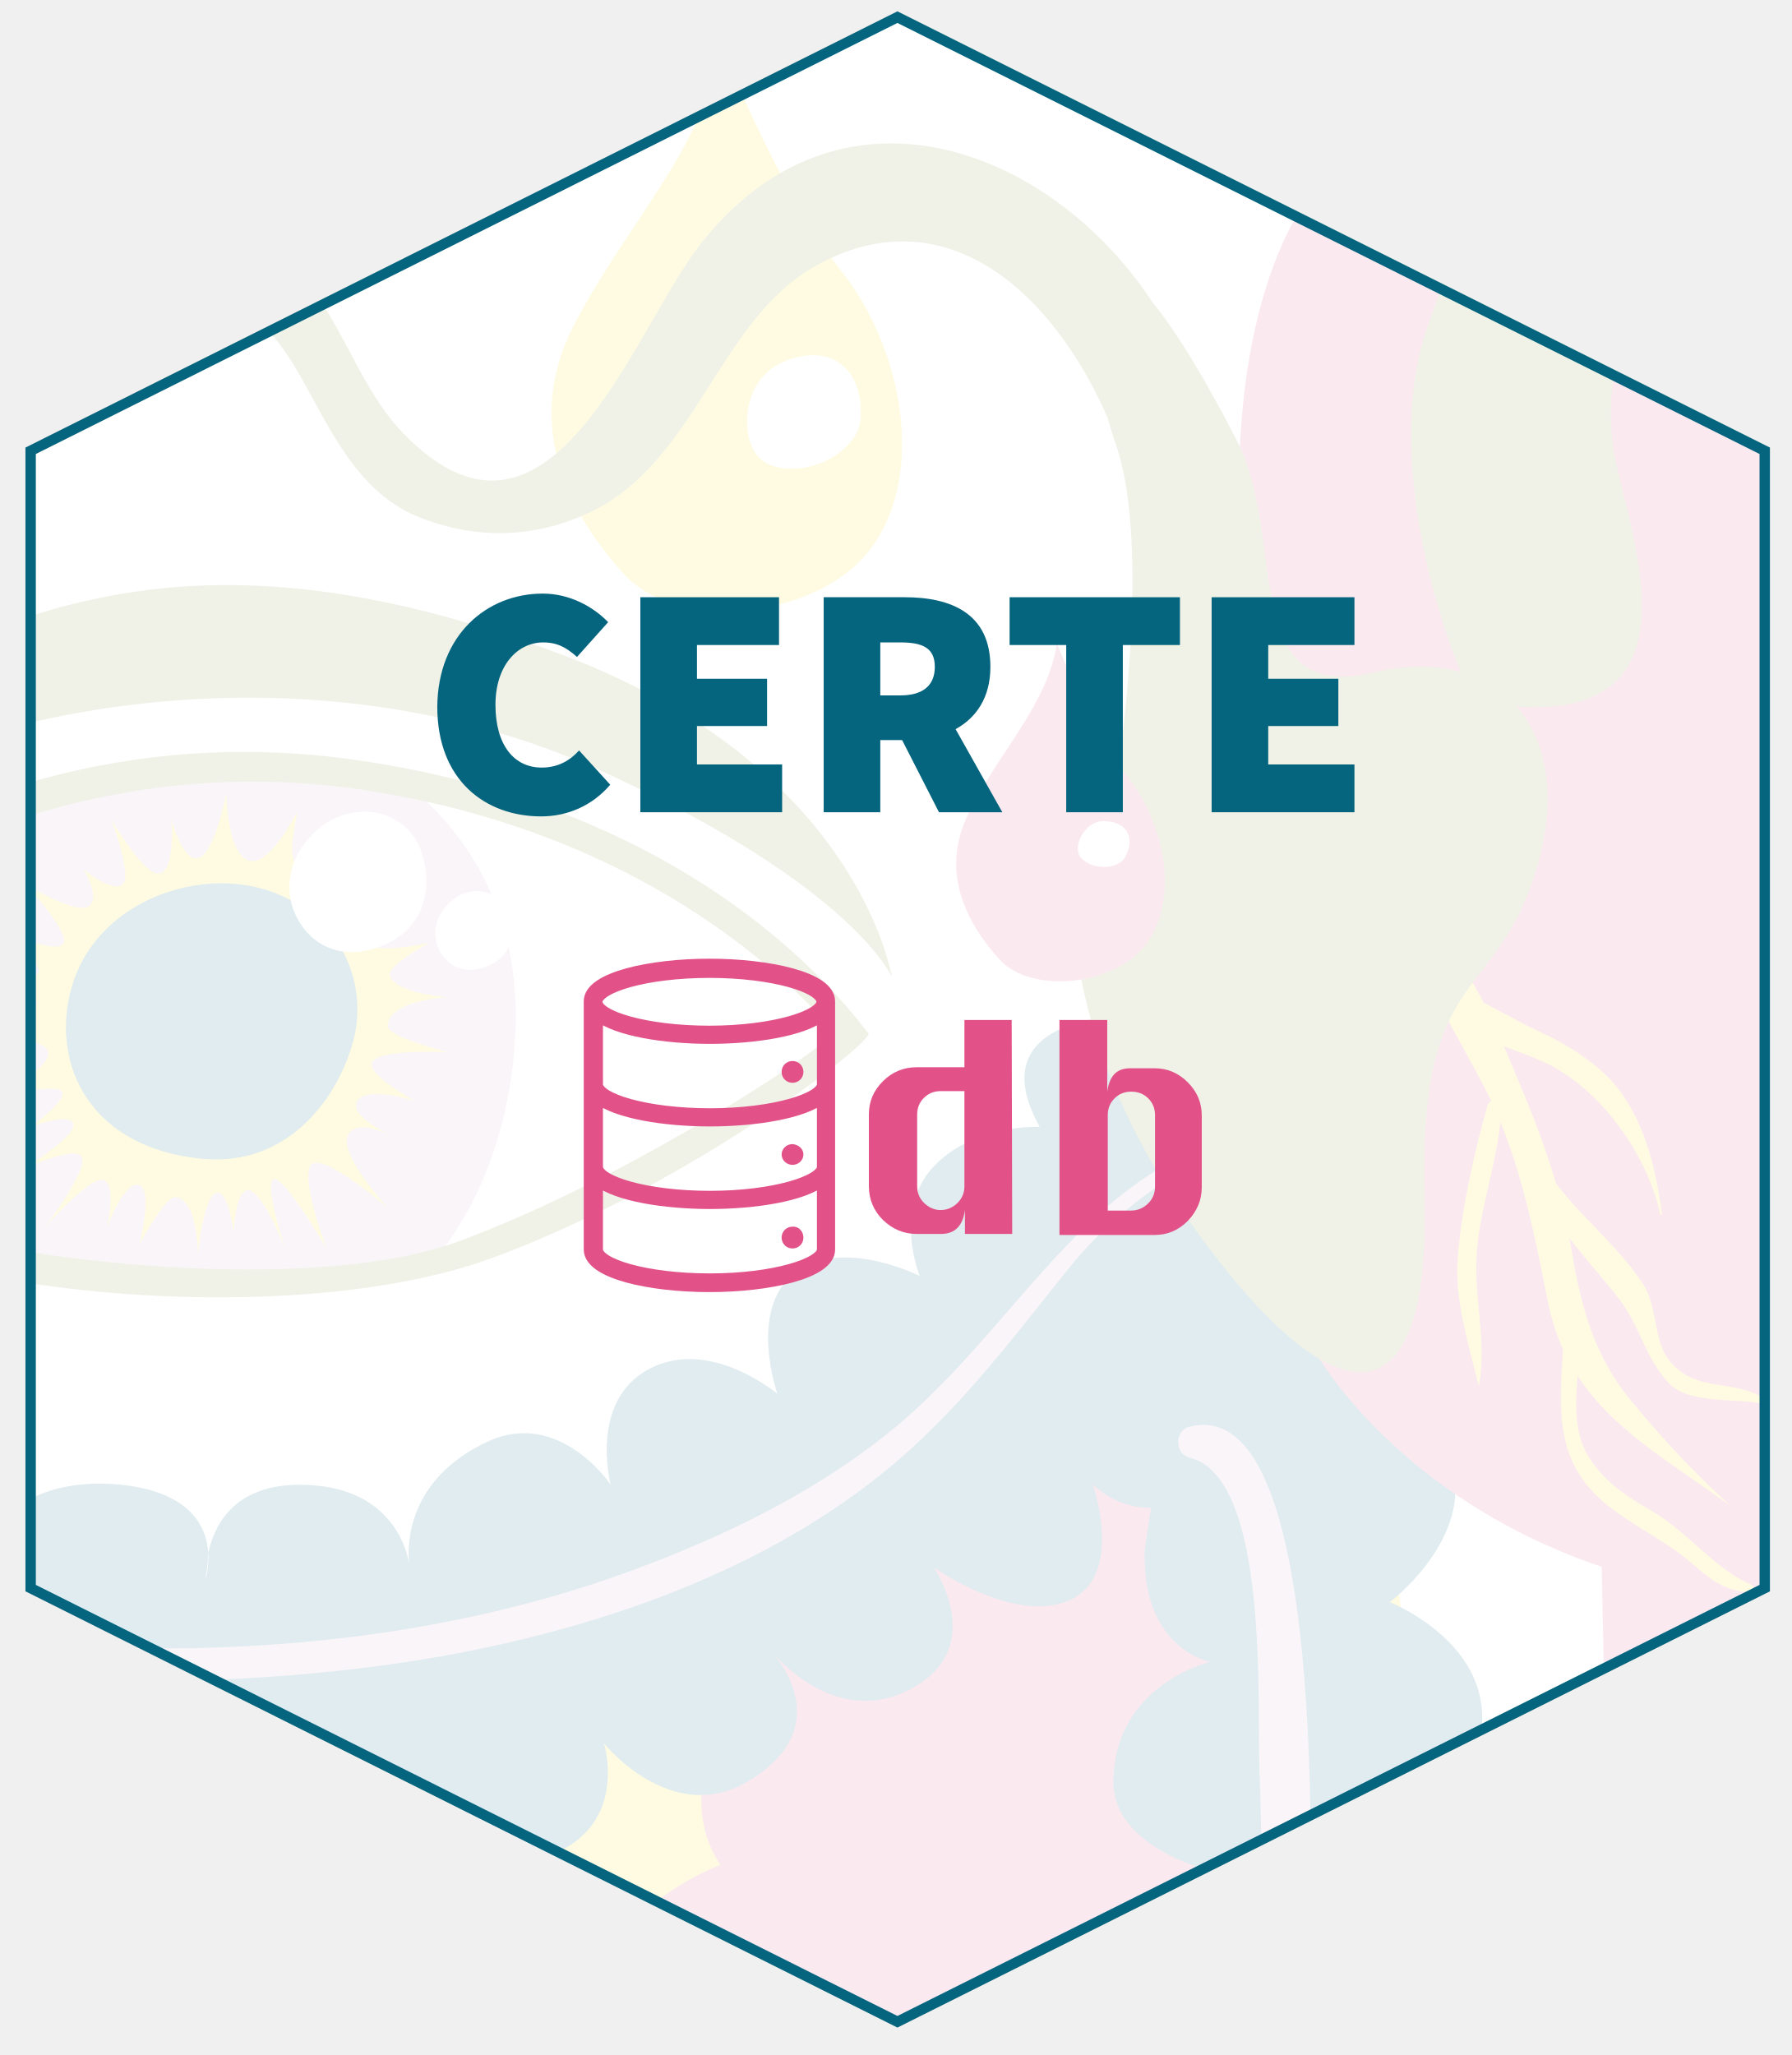
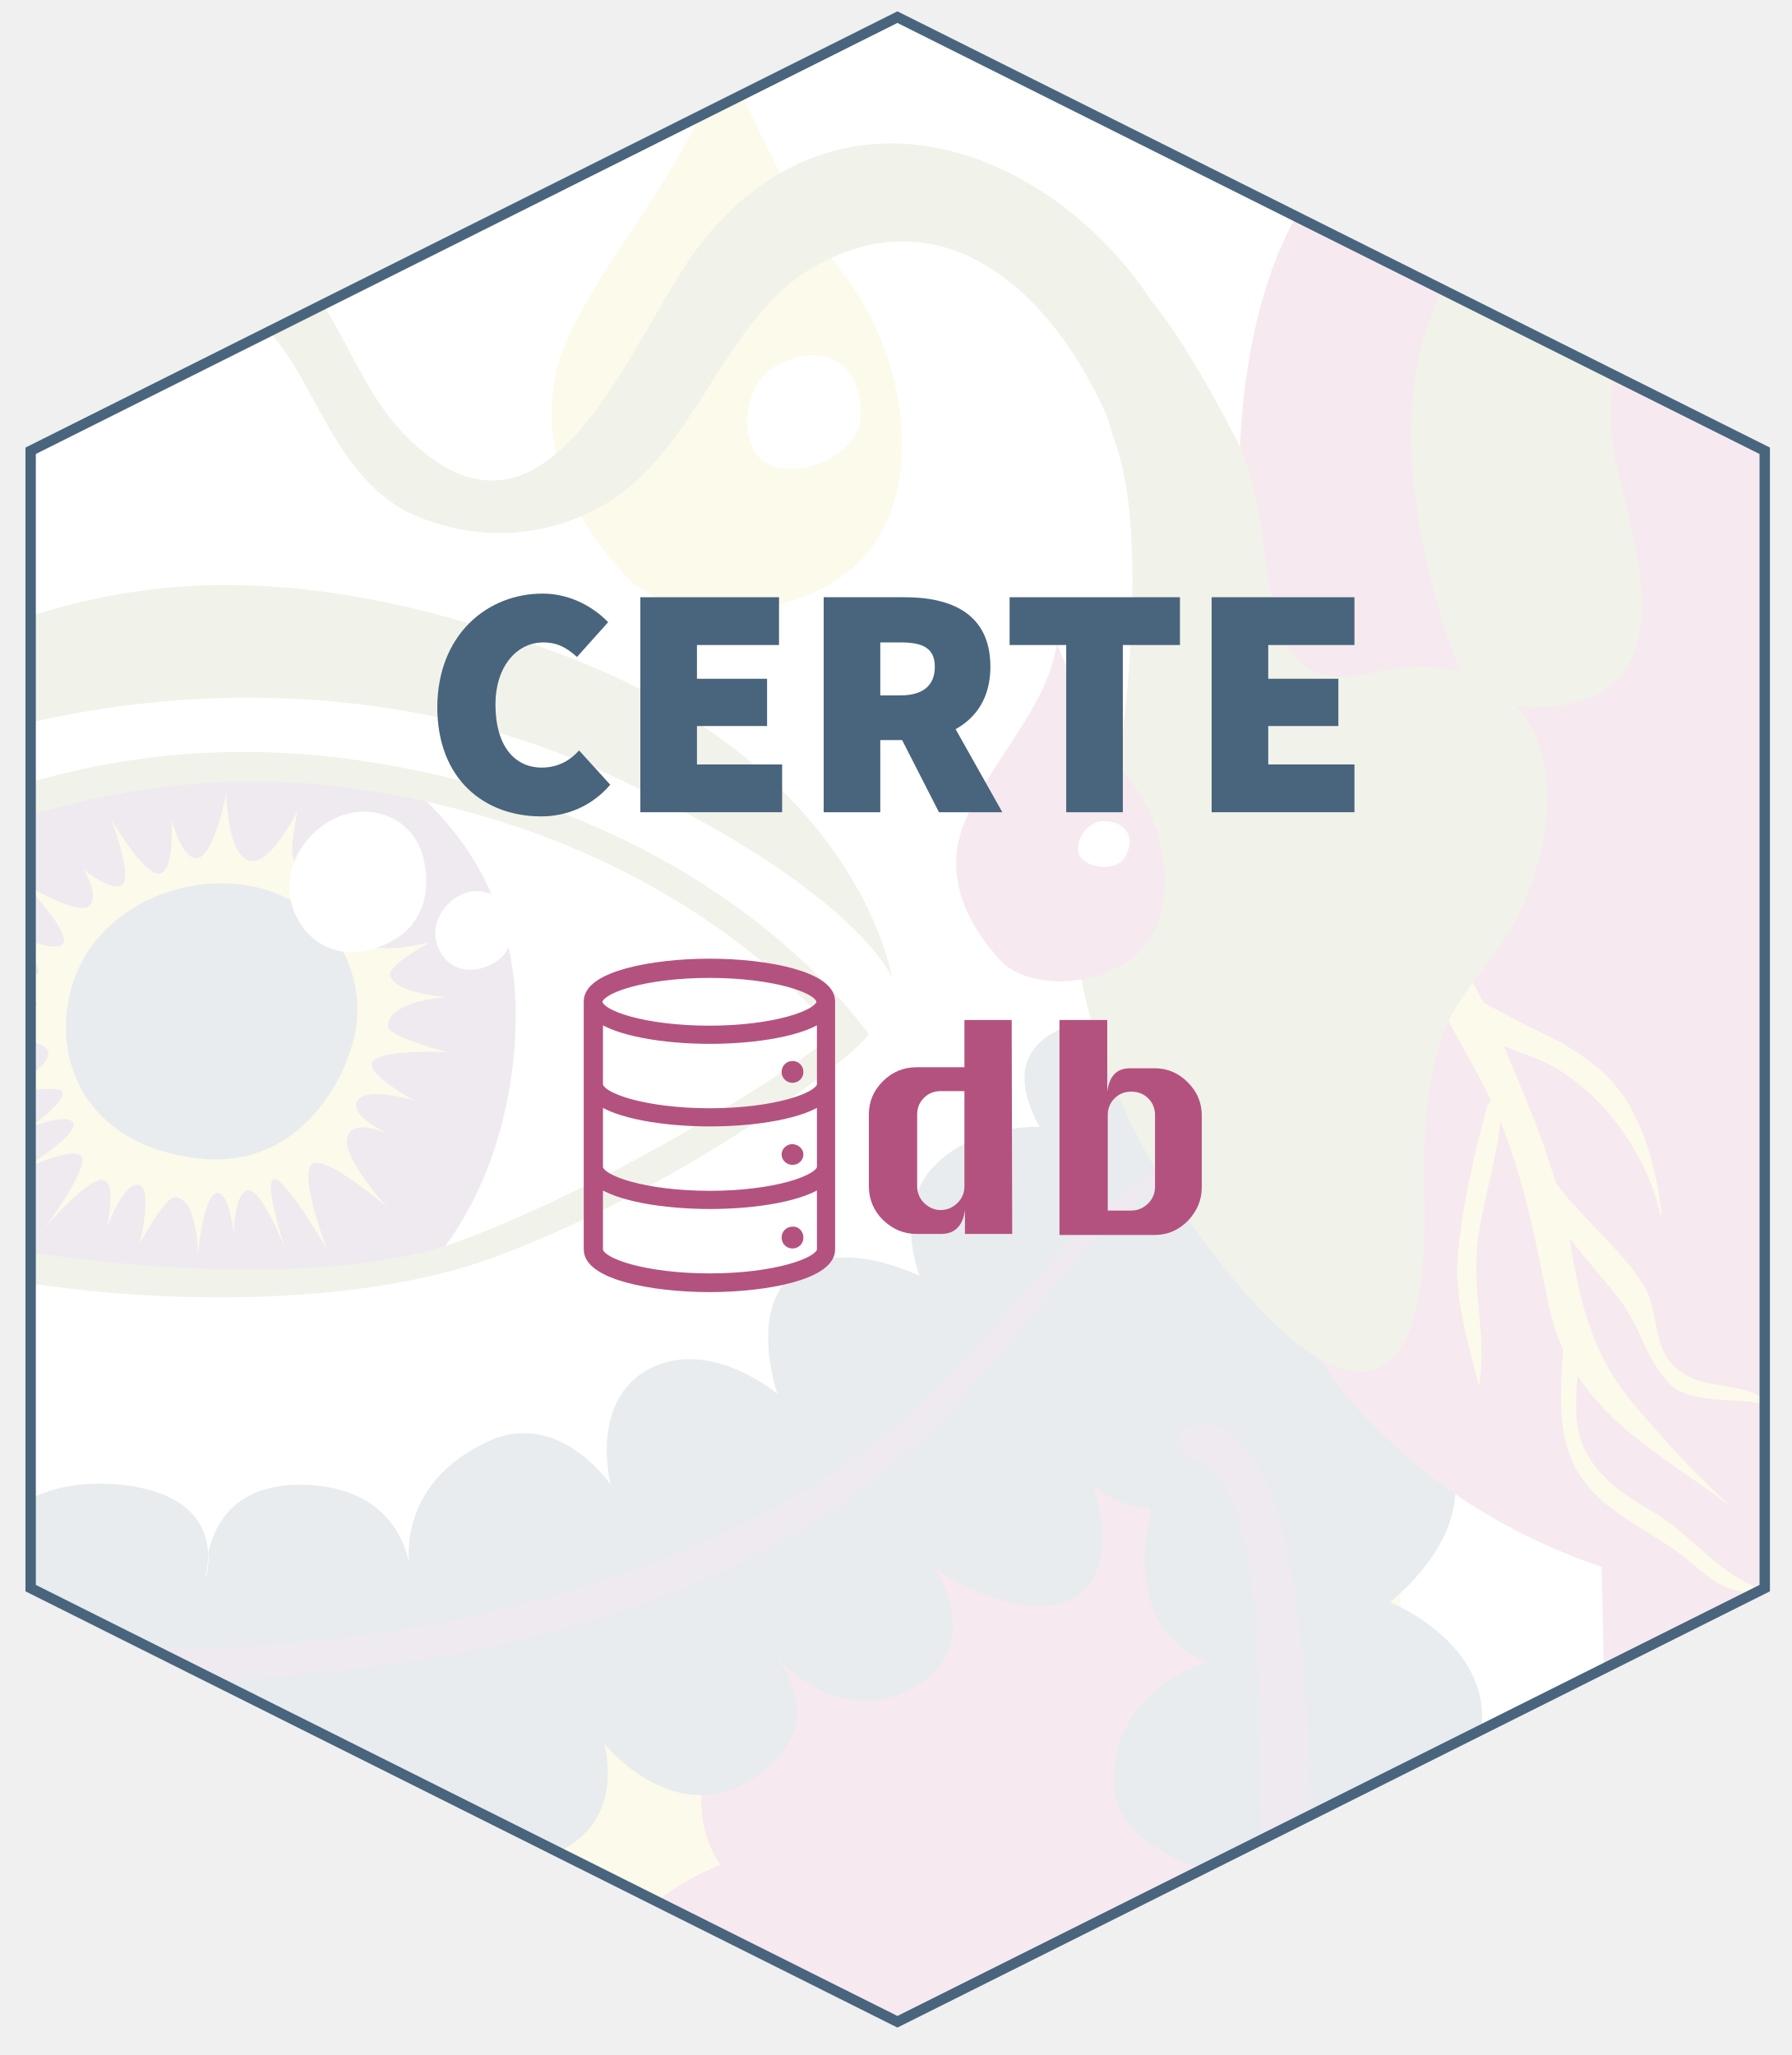
<svg xmlns="http://www.w3.org/2000/svg" xmlns:xlink="http://www.w3.org/1999/xlink" version="1.1" id="Layer_1" x="0px" y="0px" viewBox="0 0 345 395.7" style="enable-background:new 0 0 345 395.7;" xml:space="preserve">
  <style type="text/css">
	.st0{fill:#FFFFFF;}
	.st1{clip-path:url(#SVGID_4_);}
- 	.st2{clip-path:url(#SVGID_6_);fill:#E25289;}
- 	.st3{clip-path:url(#SVGID_8_);fill:#E25289;}
- 	.st4{clip-path:url(#SVGID_10_);fill:#FCE31B;}
- 	.st5{clip-path:url(#SVGID_12_);fill:#E25289;}
- 	.st6{clip-path:url(#SVGID_14_);fill:#05647E;}
- 	.st7{clip-path:url(#SVGID_16_);fill:#05647E;}
- 	.st8{clip-path:url(#SVGID_18_);fill:#D5B1D3;}
- 	.st9{clip-path:url(#SVGID_20_);fill:#FCE31B;}
- 	.st10{clip-path:url(#SVGID_22_);fill:#E25289;}
- 	.st11{clip-path:url(#SVGID_24_);fill:#FCE31B;}
+ 	.st2{clip-path:url(#SVGID_6_);fill:#B4527F;}
+ 	.st3{clip-path:url(#SVGID_8_);fill:#B4527F;}
+ 	.st4{clip-path:url(#SVGID_10_);fill:#E4D559;}
+ 	.st5{clip-path:url(#SVGID_12_);fill:#B4527F;}
+ 	.st6{clip-path:url(#SVGID_14_);fill:#49647D;}
+ 	.st7{clip-path:url(#SVGID_16_);fill:#49647D;}
+ 	.st8{clip-path:url(#SVGID_18_);fill:#825988;}
+ 	.st9{clip-path:url(#SVGID_20_);fill:#E4D559;}
+ 	.st10{clip-path:url(#SVGID_22_);fill:#B4527F;}
+ 	.st11{clip-path:url(#SVGID_24_);fill:#E4D559;}
	.st12{clip-path:url(#SVGID_26_);fill:#FFFFFF;}
- 	.st13{clip-path:url(#SVGID_28_);fill:#05647E;}
+ 	.st13{clip-path:url(#SVGID_28_);fill:#49647D;}
	.st14{clip-path:url(#SVGID_30_);fill:#FFFFFF;}
	.st15{clip-path:url(#SVGID_32_);fill:#FFFFFF;}
- 	.st16{clip-path:url(#SVGID_34_);fill:#FCE31B;}
- 	.st17{clip-path:url(#SVGID_36_);fill:#FCE31B;}
- 	.st18{clip-path:url(#SVGID_38_);fill:#FCE31B;}
- 	.st19{clip-path:url(#SVGID_40_);fill:#FCE31B;}
- 	.st20{clip-path:url(#SVGID_42_);fill:#FCE31B;}
- 	.st21{clip-path:url(#SVGID_44_);fill:#849741;}
- 	.st22{clip-path:url(#SVGID_46_);fill:#849741;}
- 	.st23{clip-path:url(#SVGID_48_);fill:#849741;}
- 	.st24{clip-path:url(#SVGID_50_);fill:#05647E;}
- 	.st25{clip-path:url(#SVGID_52_);fill:#05647E;}
- 	.st26{clip-path:url(#SVGID_54_);fill:#05647E;}
- 	.st27{clip-path:url(#SVGID_56_);fill:#D5B1D3;}
- 	.st28{clip-path:url(#SVGID_58_);fill:#D5B1D3;}
- 	.st29{clip-path:url(#SVGID_60_);fill:#849741;}
- 	.st30{clip-path:url(#SVGID_62_);fill:#E25289;}
+ 	.st16{clip-path:url(#SVGID_34_);fill:#E4D559;}
+ 	.st17{clip-path:url(#SVGID_36_);fill:#E4D559;}
+ 	.st18{clip-path:url(#SVGID_38_);fill:#E4D559;}
+ 	.st19{clip-path:url(#SVGID_40_);fill:#E4D559;}
+ 	.st20{clip-path:url(#SVGID_42_);fill:#E4D559;}
+ 	.st21{clip-path:url(#SVGID_44_);fill:#93984C;}
+ 	.st22{clip-path:url(#SVGID_46_);fill:#93984C;}
+ 	.st23{clip-path:url(#SVGID_48_);fill:#93984C;}
+ 	.st24{clip-path:url(#SVGID_50_);fill:#49647D;}
+ 	.st25{clip-path:url(#SVGID_52_);fill:#49647D;}
+ 	.st26{clip-path:url(#SVGID_54_);fill:#49647D;}
+ 	.st27{clip-path:url(#SVGID_56_);fill:#825988;}
+ 	.st28{clip-path:url(#SVGID_58_);fill:#825988;}
+ 	.st29{clip-path:url(#SVGID_60_);fill:#93984C;}
+ 	.st30{clip-path:url(#SVGID_62_);fill:#B4527F;}
	.st31{clip-path:url(#SVGID_64_);fill:#FFFFFF;}
	.st32{display:none;}
	.st33{display:inline;}
	.st34{display:none;opacity:0.9;clip-path:url(#SVGID_66_);fill:#FFFFFF;enable-background:new    ;}
	.st35{opacity:0.875;clip-path:url(#SVGID_68_);fill:#FFFFFF;enable-background:new    ;}
- 	.st36{fill:none;stroke:#05647E;stroke-width:2;stroke-miterlimit:10;}
- 	.st37{fill:#05647E;}
- 	.st38{fill-rule:evenodd;clip-rule:evenodd;fill:#E25289;stroke:#E25289;stroke-width:2;stroke-miterlimit:10;}
- 	.st39{fill-rule:evenodd;clip-rule:evenodd;fill:#E25289;stroke:#E25289;stroke-miterlimit:10;}
- 	.st40{fill:#E25289;}
+ 	.st36{fill:none;stroke:#49647D;stroke-width:2;stroke-miterlimit:10;}
+ 	.st37{fill:#49647D;}
+ 	.st38{fill-rule:evenodd;clip-rule:evenodd;fill:#B4527F;stroke:#B4527F;stroke-width:2;stroke-miterlimit:10;}
+ 	.st39{fill-rule:evenodd;clip-rule:evenodd;fill:#B4527F;stroke:#B4527F;stroke-miterlimit:10;}
+ 	.st40{fill:#B4527F;}
</style>
  <g id="logo_1_">
    <g>
      <polygon id="SVGID_1_" class="st0" points="172.8,3.3 339.8,86.8 339.8,305.8 172.8,389.3 5.9,305.8 5.9,86.8   " />
    </g>
    <g>
      <g>
        <g>
          <defs>
            <polygon id="SVGID_3_" points="172.8,3.3 339.8,86.8 339.8,305.8 172.8,389.3 5.9,305.8 5.9,86.8      " />
          </defs>
          <clipPath id="SVGID_4_">
            <use xlink:href="#SVGID_3_" style="overflow:visible;" />
          </clipPath>
          <g id="logo" class="st1">
            <g>
              <g>
                <g>
                  <defs>
                    <rect id="SVGID_5_" x="3.9" y="14.4" width="337.3" height="386" />
                  </defs>
                  <clipPath id="SVGID_6_">
                    <use xlink:href="#SVGID_5_" style="overflow:visible;" />
                  </clipPath>
                  <path class="st2" d="M306.1,19.6" />
                </g>
              </g>
            </g>
            <g>
              <g>
                <g>
                  <defs>
                    <rect id="SVGID_7_" x="3.9" y="14.4" width="337.3" height="386" />
                  </defs>
                  <clipPath id="SVGID_8_">
                    <use xlink:href="#SVGID_7_" style="overflow:visible;" />
                  </clipPath>
                  <path class="st3" d="M306.1,19.6c0.7,3.3,5.8,3.2,6.6,0" />
                </g>
              </g>
            </g>
            <g>
              <g>
                <g>
                  <defs>
                    <rect id="SVGID_9_" x="3.9" y="14.4" width="337.3" height="386" />
                  </defs>
                  <clipPath id="SVGID_10_">
                    <use xlink:href="#SVGID_9_" style="overflow:visible;" />
                  </clipPath>
                  <path class="st4" d="M254.3,271.6c-26.4-12.8-106.2,18.5-135.2,26.2C93.7,304.6,49.7,329.2,3.9,328v62.1h266.3          C269.8,344.1,276.1,282.1,254.3,271.6" />
                </g>
              </g>
            </g>
            <g>
              <g>
                <g>
                  <defs>
                    <rect id="SVGID_11_" x="3.9" y="14.4" width="337.3" height="386" />
                  </defs>
                  <clipPath id="SVGID_12_">
                    <use xlink:href="#SVGID_11_" style="overflow:visible;" />
                  </clipPath>
                  <path class="st5" d="M222.7,266.2c-35.1-20.8-96.2-3.3-73.9,52c0,0-22.3,22.3-10.1,40.9c-10.7,4.2-23.1,14-33.5,31.1h8.1          h35.2h94.8C257.4,344.2,253.4,284.4,222.7,266.2" />
                </g>
              </g>
            </g>
            <g>
              <g>
                <g>
                  <defs>
                    <rect id="SVGID_13_" x="3.9" y="14.4" width="337.3" height="386" />
                  </defs>
                  <clipPath id="SVGID_14_">
                    <use xlink:href="#SVGID_13_" style="overflow:visible;" />
                  </clipPath>
                  <path class="st6" d="M272.7,380.7c0,0,15.5-4.4,12.7-16.9s-12.7-16.2-12.7-16.2s14-4.8,12.6-18.8          c-1.4-13.9-17.7-20.3-17.7-20.3s14.8-11.1,12.4-24.9c-2.3-13.8-17.8-14.7-17.8-14.7c5.3-6.9,20.2-9.5-6.1-35.1          c-20.6-20-23.3-0.7-30.7,4.4c-7.4,5.1,0,27.5,0,27.5l-5,32.7C219.8,317.6,233,320,233,320s-18.6,4.4-18.6,23.2          c0,12.7,18.9,17.1,18.9,17.1s-20.3,8-16.7,25.9c0.3,1.4,0.6,2.7,1.1,3.9h66.8C281,382.8,272.7,380.7,272.7,380.7" />
                </g>
              </g>
            </g>
            <g>
              <g>
                <g>
                  <defs>
                    <rect id="SVGID_15_" x="3.9" y="14.4" width="337.3" height="386" />
                  </defs>
                  <clipPath id="SVGID_16_">
                    <use xlink:href="#SVGID_15_" style="overflow:visible;" />
                  </clipPath>
                  <path class="st7" d="M15.6,352c0,0,7.6,30.7,27.7,1.2c0,0,2.9,13.7,18.8,11.1c20.4-3.4,18.7-16.7,18.7-16.7          s5.2,14,20.5,10.9c20.8-4.1,15-22.8,15-22.8s12.8,15.9,27.4,7.5c16.1-9.3,8-21.4,5.4-24.6c-0.4-0.5-0.7-0.8-0.7-0.8          s0.3,0.3,0.7,0.8c2.7,3,13.4,13.5,26.3,6.6c15-8,4.4-23.4,4.4-23.4s15.6,11.1,26.2,6.3c10.6-4.8,4.4-22.3,4.4-22.3          s12.9,13.4,27-5.9s0-34.3,0-34.3s20.8,6.6,27.9-12.4c7.2-19-21.1-56.5-47.1-37.7c0,0-30.3-0.6-18,21.5          c0,0-12.6-0.7-20.5,7.7c-7.8,8.4-2.6,21-2.6,21s-15.3-7.7-24.2-0.5c-8.9,7.1-3.2,23.2-3.2,23.2s-13-11-24.7-4.8          s-7.4,22.3-7.4,22.3s-9.8-14.6-23.5-8.4c-16,7.3-15.7,20.5-15.3,23.7c0.1,0.5,0.1,0.7,0.1,0.7s0-0.3-0.1-0.7          c-0.5-3.1-3.7-15.3-21.1-15.3c-12.6,0-16.4,7.7-17.6,13.1c0.2,2.8-0.5,4.9-0.5,4.9s-0.1-2.1,0.5-4.9          c-0.3-4.8-3.2-11.7-16.8-13.1C14.1,285,8,287.1,4,289.7v74.1C13,361.1,15.6,352,15.6,352" />
                </g>
              </g>
            </g>
            <g>
              <g>
                <g>
                  <defs>
                    <rect id="SVGID_17_" x="3.9" y="14.4" width="337.3" height="386" />
                  </defs>
                  <clipPath id="SVGID_18_">
                    <use xlink:href="#SVGID_17_" style="overflow:visible;" />
                  </clipPath>
                  <path class="st8" d="M32.8,248.1c3.3,0.2,6.6,0.4,9.8,0.6c9.2,0.2,18.2-0.9,27.2-2.3c1.6-1,3.4-1.6,5.4-1.6          c0.1,0,0.2,0,0.3,0c0.1,0,0.1,0,0.1,0c0.5-0.1,1.1-0.3,1.6-0.5c1.3-0.5,2.6-1,4-1.4c0.9-0.3,1.8-0.5,2.7-0.6          c10.5-12.8,15.4-30.5,15.4-46.9c0-18.9-8.1-33.3-19.3-43c-13.1-2-26.3-4-39.6-3.8c-10.1,0.2-19.9,1.6-29.8,3.7          c-2,0.4-4.4,0.7-6.8,1v91c2.9,0.1,5.7,0.3,8.5,0.8C19.2,246.4,25.9,247.6,32.8,248.1" />
                </g>
              </g>
            </g>
            <g>
              <g>
                <g>
                  <defs>
                    <rect id="SVGID_19_" x="3.9" y="14.4" width="337.3" height="386" />
                  </defs>
                  <clipPath id="SVGID_20_">
                    <use xlink:href="#SVGID_19_" style="overflow:visible;" />
                  </clipPath>
                  <path class="st9" d="M12,210.3c0.7,1.9-6.3,6.8-6.3,6.8s7-2.8,8.3-1c1.6,2.2-9.8,9.2-9.8,9.2s9.9-4.8,11.5-2.6          c1.5,2.2-7,13.6-7,13.6s8.3-9.6,11.1-9.1s0.8,9.1,0.8,9.1s3.4-9.2,6.3-8.1c2.5,1,0,11.3,0,11.3s4.9-9.2,6.9-9          c4.3,0.5,4.3,11,4.3,11s1.1-11.6,3.7-11.8c2.3-0.3,3.2,7.7,3.2,7.7s0.2-7.7,2.6-8.2c2.7-0.6,7.3,11.2,7.3,11.2          s-4-12-2.3-13.3c1.8-1.2,10.3,13.3,10.3,13.3s-5-13-3.1-16s14.8,8.1,14.8,8.1s-9.1-9.9-7.7-13.7c1.1-3.1,6.3-1.2,8.2-0.3          c-2.1-1-7.8-4-6.3-6.5c1.8-3,11.1,0,11.1,0s-9-4.9-8.3-7.3c0.8-2.8,14.6-2.1,14.6-2.1s-11.5-2.9-11.5-5          c0-5,11.5-5.6,11.5-5.6s-9.9-0.6-11.1-4.1c-0.6-2,7.6-6.4,7.6-6.4S72,184,71,181.5c-1.4-3.6,7.6-16.1,7.6-16.1          s-7.7,8-11.7,6.6c-3.9-1.3,1.1-15.7,1.1-15.7s-6.5,13.1-9.8,11.3s-1.5-7.1-1-11.3c0,0-5.6,11.3-9.6,9.3s-4-12.9-4-12.9          s-2.3,11.7-5.4,12.5c-3.1,0.8-5.2-7.5-5.2-7.5s0.8,10-2.3,10.5c-3,0.5-9.3-10.5-9.3-10.5s4,10.5,2.3,12.5          c-1.8,2-7.6-2.8-7.6-2.8s3.3,5.3,1,7.1s-12.3-4.3-12.3-4.3s9.1,9.6,7.3,11.6c-1.1,1.2-5.2-0.1-8.1-1.3v1.6          c1.8,1.9,3.7,4.1,3.4,5.1c-0.2,0.7-1.7,1.1-3.4,1.5v2.7c1.7,0.6,3.1,1.3,3.1,1.8c-0.1,0.7-1.4,1.5-3.1,2.2v4.6          c2.9,0.6,5.3,1.5,5.3,2.7c0.1,1.8-2.4,3.7-5.3,5.3v2.2C7.9,209.6,11.6,209.3,12,210.3" />
                </g>
              </g>
            </g>
            <g>
              <g>
                <g>
                  <defs>
                    <rect id="SVGID_21_" x="3.9" y="14.4" width="337.3" height="386" />
                  </defs>
                  <clipPath id="SVGID_22_">
                    <use xlink:href="#SVGID_21_" style="overflow:visible;" />
                  </clipPath>
                  <path class="st10" d="M237.3,19.2c4.2,7.6,7.9,15.3,12.2,22.6c-13.4,23.9-10.7,58.9-10.7,58.9c7.4,62.8,43,69.4,43,69.4          c2.9,28.4-35,76.3-35,76.3c5.3,18.9,27.4,43.8,61.6,55.3c0.3,13.8,1.1,49.4,1.5,88.4h31.2V60.6          C330.7,38.3,308.2,20.5,286,20" />
                </g>
              </g>
            </g>
            <g>
              <g>
                <g>
                  <defs>
                    <rect id="SVGID_23_" x="3.9" y="14.4" width="337.3" height="386" />
                  </defs>
                  <clipPath id="SVGID_24_">
                    <use xlink:href="#SVGID_23_" style="overflow:visible;" />
                  </clipPath>
                  <path class="st11" d="M138.8,8.6c0,0,11.3,28.6,23.2,43.6s16.1,38.9,6,53s-37.4,16.7-47.7,5.5s-19.8-28.3-10-47.7          C120.2,43.6,135.9,28.2,138.8,8.6" />
                </g>
              </g>
            </g>
            <g>
              <g>
                <g>
                  <defs>
                    <rect id="SVGID_25_" x="3.9" y="14.4" width="337.3" height="386" />
                  </defs>
                  <clipPath id="SVGID_26_">
                    <use xlink:href="#SVGID_25_" style="overflow:visible;" />
                  </clipPath>
                  <path class="st12" d="M150,70.1c-7.8,3.9-7.8,16.6-2.2,19.2c7,3.2,17.4-2.1,17.9-8.6C166.4,70.1,158.9,65.7,150,70.1" />
                </g>
              </g>
            </g>
            <g>
              <g>
                <g>
                  <defs>
                    <rect id="SVGID_27_" x="3.9" y="14.4" width="337.3" height="386" />
                  </defs>
                  <clipPath id="SVGID_28_">
                    <use xlink:href="#SVGID_27_" style="overflow:visible;" />
                  </clipPath>
                  <path class="st13" d="M52,171.6c-13.7-4.8-33.9,1.9-38.4,19.2c-3.7,14.5,3.9,30.1,25,32.3c17,1.8,26.7-12,29.5-23          C70.9,189.1,65.5,176.3,52,171.6" />
                </g>
              </g>
            </g>
            <g>
              <g>
                <g>
                  <defs>
                    <rect id="SVGID_29_" x="3.9" y="14.4" width="337.3" height="386" />
                  </defs>
                  <clipPath id="SVGID_30_">
                    <use xlink:href="#SVGID_29_" style="overflow:visible;" />
                  </clipPath>
                  <path class="st14" d="M66.9,156.7c-6.9,1.7-13.3,9.9-10.5,18.2c2.4,6.9,9.7,11.2,18.9,6.4c7.4-3.9,7.7-12.1,5.8-17.4          C79.4,158.8,73.7,155,66.9,156.7" />
                </g>
              </g>
            </g>
            <g>
              <g>
                <g>
                  <defs>
                    <rect id="SVGID_31_" x="3.9" y="14.4" width="337.3" height="386" />
                  </defs>
                  <clipPath id="SVGID_32_">
                    <use xlink:href="#SVGID_31_" style="overflow:visible;" />
                  </clipPath>
                  <path class="st15" d="M90.1,171.8c-3.9,1-7.5,5.6-5.9,10.2c1.3,3.9,5.4,6.3,10.6,3.6c4.2-2.2,4.3-6.8,3.3-9.7          C97,173,93.9,170.9,90.1,171.8" />
                </g>
              </g>
            </g>
            <g>
              <g>
                <g>
                  <defs>
                    <rect id="SVGID_33_" x="3.9" y="14.4" width="337.3" height="386" />
                  </defs>
                  <clipPath id="SVGID_34_">
                    <use xlink:href="#SVGID_33_" style="overflow:visible;" />
                  </clipPath>
                  <path class="st16" d="M332.8,289.6c-6.7-6.1-12.8-12.7-18.6-19.7c-7.2-8.6-9.8-18.3-11.6-29.2c-1.9-11.4-5.9-22.4-10.4-33          c-3.9-9.2-8.3-21-16.1-27.6c-1.5-1.3-3.6,0.2-3.1,2c2.9,11.8,11.3,22.5,15.9,33.9c4.6,11.4,6.8,22.9,9.2,34.9          c4.1,20.1,19.5,27.7,34.6,38.7C332.8,289.8,332.9,289.7,332.8,289.6" />
                </g>
              </g>
            </g>
            <g>
              <g>
                <g>
                  <defs>
                    <rect id="SVGID_35_" x="3.9" y="14.4" width="337.3" height="386" />
                  </defs>
                  <clipPath id="SVGID_36_">
                    <use xlink:href="#SVGID_35_" style="overflow:visible;" />
                  </clipPath>
                  <path class="st17" d="M320,233.8c-1.2-9.7-4.1-21.2-12-27.9c-3.6-3.1-7.4-5.3-11.7-7.3c-5.2-2.4-10.1-5.6-15.4-7.7          c-1.8-0.7-3.4,1-2.4,2.7c3.5,6.1,11.9,7.9,17.9,10.5c11.3,4.8,20.7,17.8,23.3,29.8C319.7,234,320,233.9,320,233.8" />
                </g>
              </g>
            </g>
            <g>
              <g>
                <g>
                  <defs>
                    <rect id="SVGID_37_" x="3.9" y="14.4" width="337.3" height="386" />
                  </defs>
                  <clipPath id="SVGID_38_">
                    <use xlink:href="#SVGID_37_" style="overflow:visible;" />
                  </clipPath>
                  <path class="st18" d="M294.5,220c0.4,12.5,10.3,21,17.4,30.3c3.9,5.1,4.9,11.2,9.4,16c3.8,4.1,12.9,2.9,17.5,3.9          c0.7,0.2,1.1-0.9,0.4-1.2c-5.9-3.4-12.7-0.9-17.7-6.9c-3.2-3.9-2.3-10.5-5.1-14.8c-6.5-9.9-16.8-16.2-21.5-27.4          C294.8,219.7,294.5,219.8,294.5,220" />
                </g>
              </g>
            </g>
            <g>
              <g>
                <g>
                  <defs>
                    <rect id="SVGID_39_" x="3.9" y="14.4" width="337.3" height="386" />
                  </defs>
                  <clipPath id="SVGID_40_">
                    <use xlink:href="#SVGID_39_" style="overflow:visible;" />
                  </clipPath>
                  <path class="st19" d="M301.1,256.5c-0.5,13.4-2.9,24.7,9,33.8c5.2,4,11,6.6,16,11c3.2,2.8,6.6,5.4,10.9,5.2          c0.7,0,0.9-1,0.3-1.3c-7.2-3.1-12.1-10-19-14.1c-4.8-2.8-9-5.4-12.1-10.1c-4.8-7.1-1.7-16.8-2-24.7          C304.1,254.3,301.2,254.6,301.1,256.5" />
                </g>
              </g>
            </g>
            <g>
              <g>
                <g>
                  <defs>
                    <rect id="SVGID_41_" x="3.9" y="14.4" width="337.3" height="386" />
                  </defs>
                  <clipPath id="SVGID_42_">
                    <use xlink:href="#SVGID_41_" style="overflow:visible;" />
                  </clipPath>
                  <path class="st20" d="M284.8,266.7c1.6-9-1.4-18-0.3-27.2c1-8.9,4.3-17.4,4.6-26.4c0.1-1.6-2.3-1.6-2.7-0.2          c-2.6,9.4-4.9,19.4-5.7,29.1c-0.7,8.1,2.1,16.9,4,24.7C284.7,266.7,284.8,266.7,284.8,266.7" />
                </g>
              </g>
            </g>
            <g>
              <g>
                <g>
                  <defs>
                    <rect id="SVGID_43_" x="3.9" y="14.4" width="337.3" height="386" />
                  </defs>
                  <clipPath id="SVGID_44_">
                    <use xlink:href="#SVGID_43_" style="overflow:visible;" />
                  </clipPath>
                  <path class="st21" d="M341.1-22.3c-2.5,1.9-8,5.9-11.4,9C309.1,5.4,286.8,26.4,274.5,64c-9.5,29.1,8,70.8,9.8,71.1          c46.3,8.2,29.3-32.1,26.5-47.9c-4.1-23.4,12.6-52.7,30.3-72.9v-33.7L341.1-22.3z" />
                </g>
              </g>
            </g>
            <g>
              <g>
                <g>
                  <defs>
                    <rect id="SVGID_45_" x="3.9" y="14.4" width="337.3" height="386" />
                  </defs>
                  <clipPath id="SVGID_46_">
                    <use xlink:href="#SVGID_45_" style="overflow:visible;" />
                  </clipPath>
                  <path class="st22" d="M116.8,148.9c47.8,22.1,54.9,39.2,54.9,39.2s-6.2-40.4-63.4-62c-50.3-19-81-14.5-104.3-6.9v20.4          C32.3,132.6,75.6,129.9,116.8,148.9" />
                </g>
              </g>
            </g>
            <g>
              <g>
                <g>
                  <defs>
                    <rect id="SVGID_47_" x="3.9" y="14.4" width="337.3" height="386" />
                  </defs>
                  <clipPath id="SVGID_48_">
                    <use xlink:href="#SVGID_47_" style="overflow:visible;" />
                  </clipPath>
                  <path class="st23" d="M95.1,242.1c38.9-14.4,73.7-42,72.1-43.2c-1.5-1.2-28.3-42.3-98.2-52.5c-24.8-3.6-46.6-0.8-65.1,4.8          v6.4c18.4-5.9,40.6-9.2,65.4-5.6c62.1,9.1,90,45.6,91.3,46.6c1.3,1.1-37.6,27.6-72.2,40.4c-19.7,7.3-54.9,6.6-84.6,1.8v6          C35,251.8,71.7,250.8,95.1,242.1" />
                </g>
              </g>
            </g>
            <g>
              <g>
                <g>
                  <defs>
                    <rect id="SVGID_49_" x="3.9" y="14.4" width="337.3" height="386" />
                  </defs>
                  <clipPath id="SVGID_50_">
                    <use xlink:href="#SVGID_49_" style="overflow:visible;" />
                  </clipPath>
                  <path class="st24" d="M39.5,303.7c0,0,0.7-2.1,0.5-4.9C39.4,301.6,39.5,303.7,39.5,303.7" />
                </g>
              </g>
            </g>
            <g>
              <g>
                <g>
                  <defs>
                    <rect id="SVGID_51_" x="3.9" y="14.4" width="337.3" height="386" />
                  </defs>
                  <clipPath id="SVGID_52_">
                    <use xlink:href="#SVGID_51_" style="overflow:visible;" />
                  </clipPath>
                  <path class="st25" d="M149.1,318.6c-0.4-0.5-0.7-0.8-0.7-0.8S148.6,318.1,149.1,318.6" />
                </g>
              </g>
            </g>
            <g>
              <g>
                <g>
                  <defs>
                    <rect id="SVGID_53_" x="3.9" y="14.4" width="337.3" height="386" />
                  </defs>
                  <clipPath id="SVGID_54_">
                    <use xlink:href="#SVGID_53_" style="overflow:visible;" />
                  </clipPath>
                  <path class="st26" d="M78.8,301.1c0,0.5,0.1,0.7,0.1,0.7S78.9,301.6,78.8,301.1" />
                </g>
              </g>
            </g>
            <g>
              <g>
                <g>
                  <defs>
                    <rect id="SVGID_55_" x="3.9" y="14.4" width="337.3" height="386" />
                  </defs>
                  <clipPath id="SVGID_56_">
                    <use xlink:href="#SVGID_55_" style="overflow:visible;" />
                  </clipPath>
                  <path class="st27" d="M73.6,320.7c33.4-4.5,69.7-15.5,96.3-37c14.4-11.6,24.5-25.3,36-39.6c5.4-6.7,11.8-12.3,19-17          c14.7-9.7,24.9-2.6,35.4,8.3c1.7,1.8,4.1-0.5,3.2-2.5c-12.3-26.1-38.6-12-53.8,2.6c-12.7,12.2-22.5,26.6-36,38.2          c-15.8,13.5-35.4,22.8-54.8,29.7c-36.7,12.9-76.2,15.9-114.9,13v6.5C27.1,324.4,50.4,323.8,73.6,320.7" />
                </g>
              </g>
            </g>
            <g>
              <g>
                <g>
                  <defs>
                    <rect id="SVGID_57_" x="3.9" y="14.4" width="337.3" height="386" />
                  </defs>
                  <clipPath id="SVGID_58_">
                    <use xlink:href="#SVGID_57_" style="overflow:visible;" />
                  </clipPath>
                  <path class="st28" d="M229.1,274.7c-3,0.7-3,5.3,0,6c15.4,3.8,12.9,48.2,13.4,59.9c0.6,16.5,0.6,33,0.4,49.5h8.9          C253.4,347.2,253.7,268.6,229.1,274.7" />
                </g>
              </g>
            </g>
            <g>
              <g>
                <g>
                  <defs>
                    <rect id="SVGID_59_" x="3.9" y="14.4" width="337.3" height="386" />
                  </defs>
                  <clipPath id="SVGID_60_">
                    <use xlink:href="#SVGID_59_" style="overflow:visible;" />
                  </clipPath>
                  <path class="st29" d="M57.7,72.2c5.8,10.2,11,22.5,22.8,27.3c11.1,4.5,22.6,4.2,33.4-1c20.4-10,24.5-37,43.3-47.4          c24.2-13.4,45.1,4.2,56.1,29.4c0.5,1.9,1.1,3.8,1.8,5.8c6.4,19.4,0.4,60.3,0.4,60.3c-18.3,25.9-4,63.6,12.9,87.7          c28.4,40.5,47.1,40.4,45.9-3.5c-1.2-43.7,12.5-37.6,20.6-60.6c10-28.1-5.3-46.7-30.5-40.7c-26.1,6.2-16.5-25.8-26.2-44.6          c-6.7-13-12.1-21.6-16.3-26.7c-19.6-29.9-60.6-45.5-87.4-10.7c-12.8,16.7-28.7,64.9-56.8,36c-10-10.4-12.4-25.4-24.3-34.8          c-10.8-8.5-27.8-9.2-39.9-3.5C10.1,46.8,7,48.7,4,50.8v23.1C22.3,56.3,41.3,43.5,57.7,72.2" />
                </g>
              </g>
            </g>
            <g>
              <g>
                <g>
                  <defs>
                    <rect id="SVGID_61_" x="3.9" y="14.4" width="337.3" height="386" />
                  </defs>
                  <clipPath id="SVGID_62_">
                    <use xlink:href="#SVGID_61_" style="overflow:visible;" />
                  </clipPath>
                  <path class="st30" d="M203.5,123.9c0,0,6.8,17.1,13.8,26c7.1,8.9,9.6,23.2,3.6,31.6c-6,8.4-22.3,10-28.4,3.3          c-6.1-6.7-11.8-16.8-5.9-28.4C192.4,144.7,201.8,135.5,203.5,123.9" />
                </g>
              </g>
            </g>
            <g>
              <g>
                <g>
                  <defs>
                    <rect id="SVGID_63_" x="3.9" y="14.4" width="337.3" height="386" />
                  </defs>
                  <clipPath id="SVGID_64_">
                    <use xlink:href="#SVGID_63_" style="overflow:visible;" />
                  </clipPath>
                  <path class="st31" d="M212.5,158.1c-3.7,0-6.1,5-4.4,7c2.1,2.5,7.1,2.4,8.5,0C218.8,161.2,216.8,158.1,212.5,158.1" />
                </g>
              </g>
            </g>
          </g>
        </g>
      </g>
    </g>
    <g class="st32">
      <g>
        <g class="st33">
          <defs>
            <polygon id="SVGID_65_" points="172.8,3.3 339.8,86.8 339.8,305.8 172.8,389.3 5.9,305.8 5.9,86.8      " />
          </defs>
          <clipPath id="SVGID_66_">
            <use xlink:href="#SVGID_65_" style="display:none;overflow:visible;" />
          </clipPath>
          <rect id="lower_opac" x="-0.6" y="281.2" class="st34" width="356" height="124.3" />
        </g>
      </g>
    </g>
    <g>
      <g>
        <g>
          <defs>
            <polygon id="SVGID_67_" points="172.8,3.3 339.8,86.8 339.8,305.8 172.8,389.3 5.9,305.8 5.9,86.8      " />
          </defs>
          <clipPath id="SVGID_68_">
            <use xlink:href="#SVGID_67_" style="overflow:visible;" />
          </clipPath>
          <rect id="upper_opac" x="4" y="3.3" class="st35" width="337.2" height="386.9" />
        </g>
      </g>
    </g>
    <g>
      <polygon id="SVGID_2_" class="st36" points="172.8,3.3 339.8,86.8 339.8,305.8 172.8,389.3 5.9,305.8 5.9,86.8   " />
    </g>
  </g>
  <g id="Certe">
    <path class="st37" d="M104.5,114.3c5.2,0,9.7,2.5,12.6,5.5l-6,6.7c-2-1.8-3.8-2.8-6.5-2.8c-5,0-9.2,4.5-9.2,12   c0,7.8,3.6,12.1,8.9,12.1c3.2,0,5.5-1.4,7.2-3.3l6,6.6c-3.5,4.1-8.3,6.1-13.3,6.1c-10.8,0-20-7-20-21.1   C84.3,122.2,93.8,114.3,104.5,114.3" />
    <polygon class="st37" points="123.3,115 150,115 150,124.2 134.2,124.2 134.2,130.7 147.7,130.7 147.7,139.8 134.2,139.8    134.2,147.2 150.6,147.2 150.6,156.4 123.3,156.4  " />
    <path class="st37" d="M180.8,156.4l-7.1-13.9h-4.2v13.9h-10.9V115h15.6c8.9,0,16.5,3.1,16.5,13.4c0,5.9-2.7,9.8-6.7,12l9,16H180.8z    M169.5,133.9h3.9c4.3,0,6.6-1.9,6.6-5.5c0-3.6-2.3-4.7-6.6-4.7h-3.9V133.9z" />
    <polygon class="st37" points="205.3,124.2 194.4,124.2 194.4,115 227.2,115 227.2,124.2 216.2,124.2 216.2,156.4 205.3,156.4  " />
    <polygon class="st37" points="233.3,115 260.8,115 260.8,124.2 244.2,124.2 244.2,130.7 257.7,130.7 257.7,139.8 244.2,139.8    244.2,147.2 260.8,147.2 260.8,156.4 233.3,156.4  " />
  </g>
  <path class="st38" d="M115.1,240.6v-13.2c3.6,2.9,12.8,4.4,21.6,4.4s18-1.5,21.6-4.4v13.2c0,2.6-9.2,5.6-21.6,5.6  C124.3,246.2,115.1,243.3,115.1,240.6z M115.1,211.5c3.6,2.9,12.8,4.4,21.6,4.4s18-1.5,21.6-4.4v13.2c0,2.6-9.2,5.6-21.6,5.6  c-12.3,0-21.6-2.9-21.6-5.6V211.5z M115.1,195.6c3.6,2.9,12.8,4.4,21.6,4.4s18-1.5,21.6-4.4v13.2c0,2.6-9.2,5.6-21.6,5.6  c-12.3,0-21.6-2.9-21.6-5.6V195.6z M136.6,187.3c12.3,0,21.6,2.9,21.6,5.6c0,2.6-9.2,5.6-21.6,5.6c-12.3,0-21.6-2.9-21.6-5.6  C115.1,190.2,124.3,187.3,136.6,187.3z M159.8,240.6v-47.8c0-4.7-11.9-7.2-23.2-7.2c-11.2,0-23.2,2.5-23.2,7.2v47.8  c0,4.7,11.9,7.2,23.2,7.2C147.9,247.8,159.8,245.3,159.8,240.6z" />
  <path class="st39" d="M154.2,206.4c0,0.9-0.7,1.6-1.6,1.6c-0.9,0-1.6-0.7-1.6-1.6s0.7-1.6,1.6-1.6S154.2,205.5,154.2,206.4z" />
  <path class="st39" d="M154.2,222.3c0,0.8-0.7,1.5-1.6,1.5c-0.9,0-1.6-0.7-1.6-1.5s0.7-1.5,1.6-1.5  C153.5,220.9,154.2,221.5,154.2,222.3z" />
  <path class="st39" d="M154.2,238.3c0,0.9-0.7,1.6-1.6,1.6c-0.9,0-1.6-0.7-1.6-1.6s0.7-1.6,1.6-1.6  C153.5,236.6,154.2,237.4,154.2,238.3z" />
  <g>
    <path class="st40" d="M194.9,237.6h-9.1V233c-0.4,3-1.9,4.6-4.6,4.6h-4.7c-2.5,0-4.6-0.9-6.5-2.7c-1.8-1.8-2.7-4-2.7-6.5v-13.8   c0-2.5,0.9-4.6,2.7-6.4s4-2.7,6.5-2.7h9.2v-9.1h9.1L194.9,237.6L194.9,237.6z M185.7,210.1h-4.6c-1.2,0-2.3,0.4-3.2,1.3   s-1.3,2-1.3,3.2v13.8c0,1.2,0.4,2.3,1.3,3.2c0.9,0.9,2,1.4,3.2,1.4c1.3,0,2.4-0.5,3.3-1.4c0.9-0.9,1.3-2,1.3-3.2V210.1z" />
    <path class="st40" d="M204,237.6v-41.2h9.2v13.8c0.2-1.5,0.7-2.7,1.4-3.4c0.8-0.8,1.8-1.1,3.1-1.1h4.6c2.5,0,4.6,0.9,6.4,2.7   c1.8,1.8,2.7,3.9,2.7,6.4v13.8c0,2.5-0.9,4.6-2.7,6.5c-1.8,1.8-3.9,2.7-6.4,2.7H204V237.6z M213.2,233.1h4.6c1.3,0,2.4-0.5,3.3-1.4   c0.9-0.9,1.3-2,1.3-3.2v-13.8c0-1.2-0.4-2.3-1.3-3.2c-0.9-0.9-2-1.3-3.3-1.3c-1.2,0-2.3,0.4-3.2,1.3s-1.3,2-1.3,3.2v18.4H213.2z" />
  </g>
</svg>
